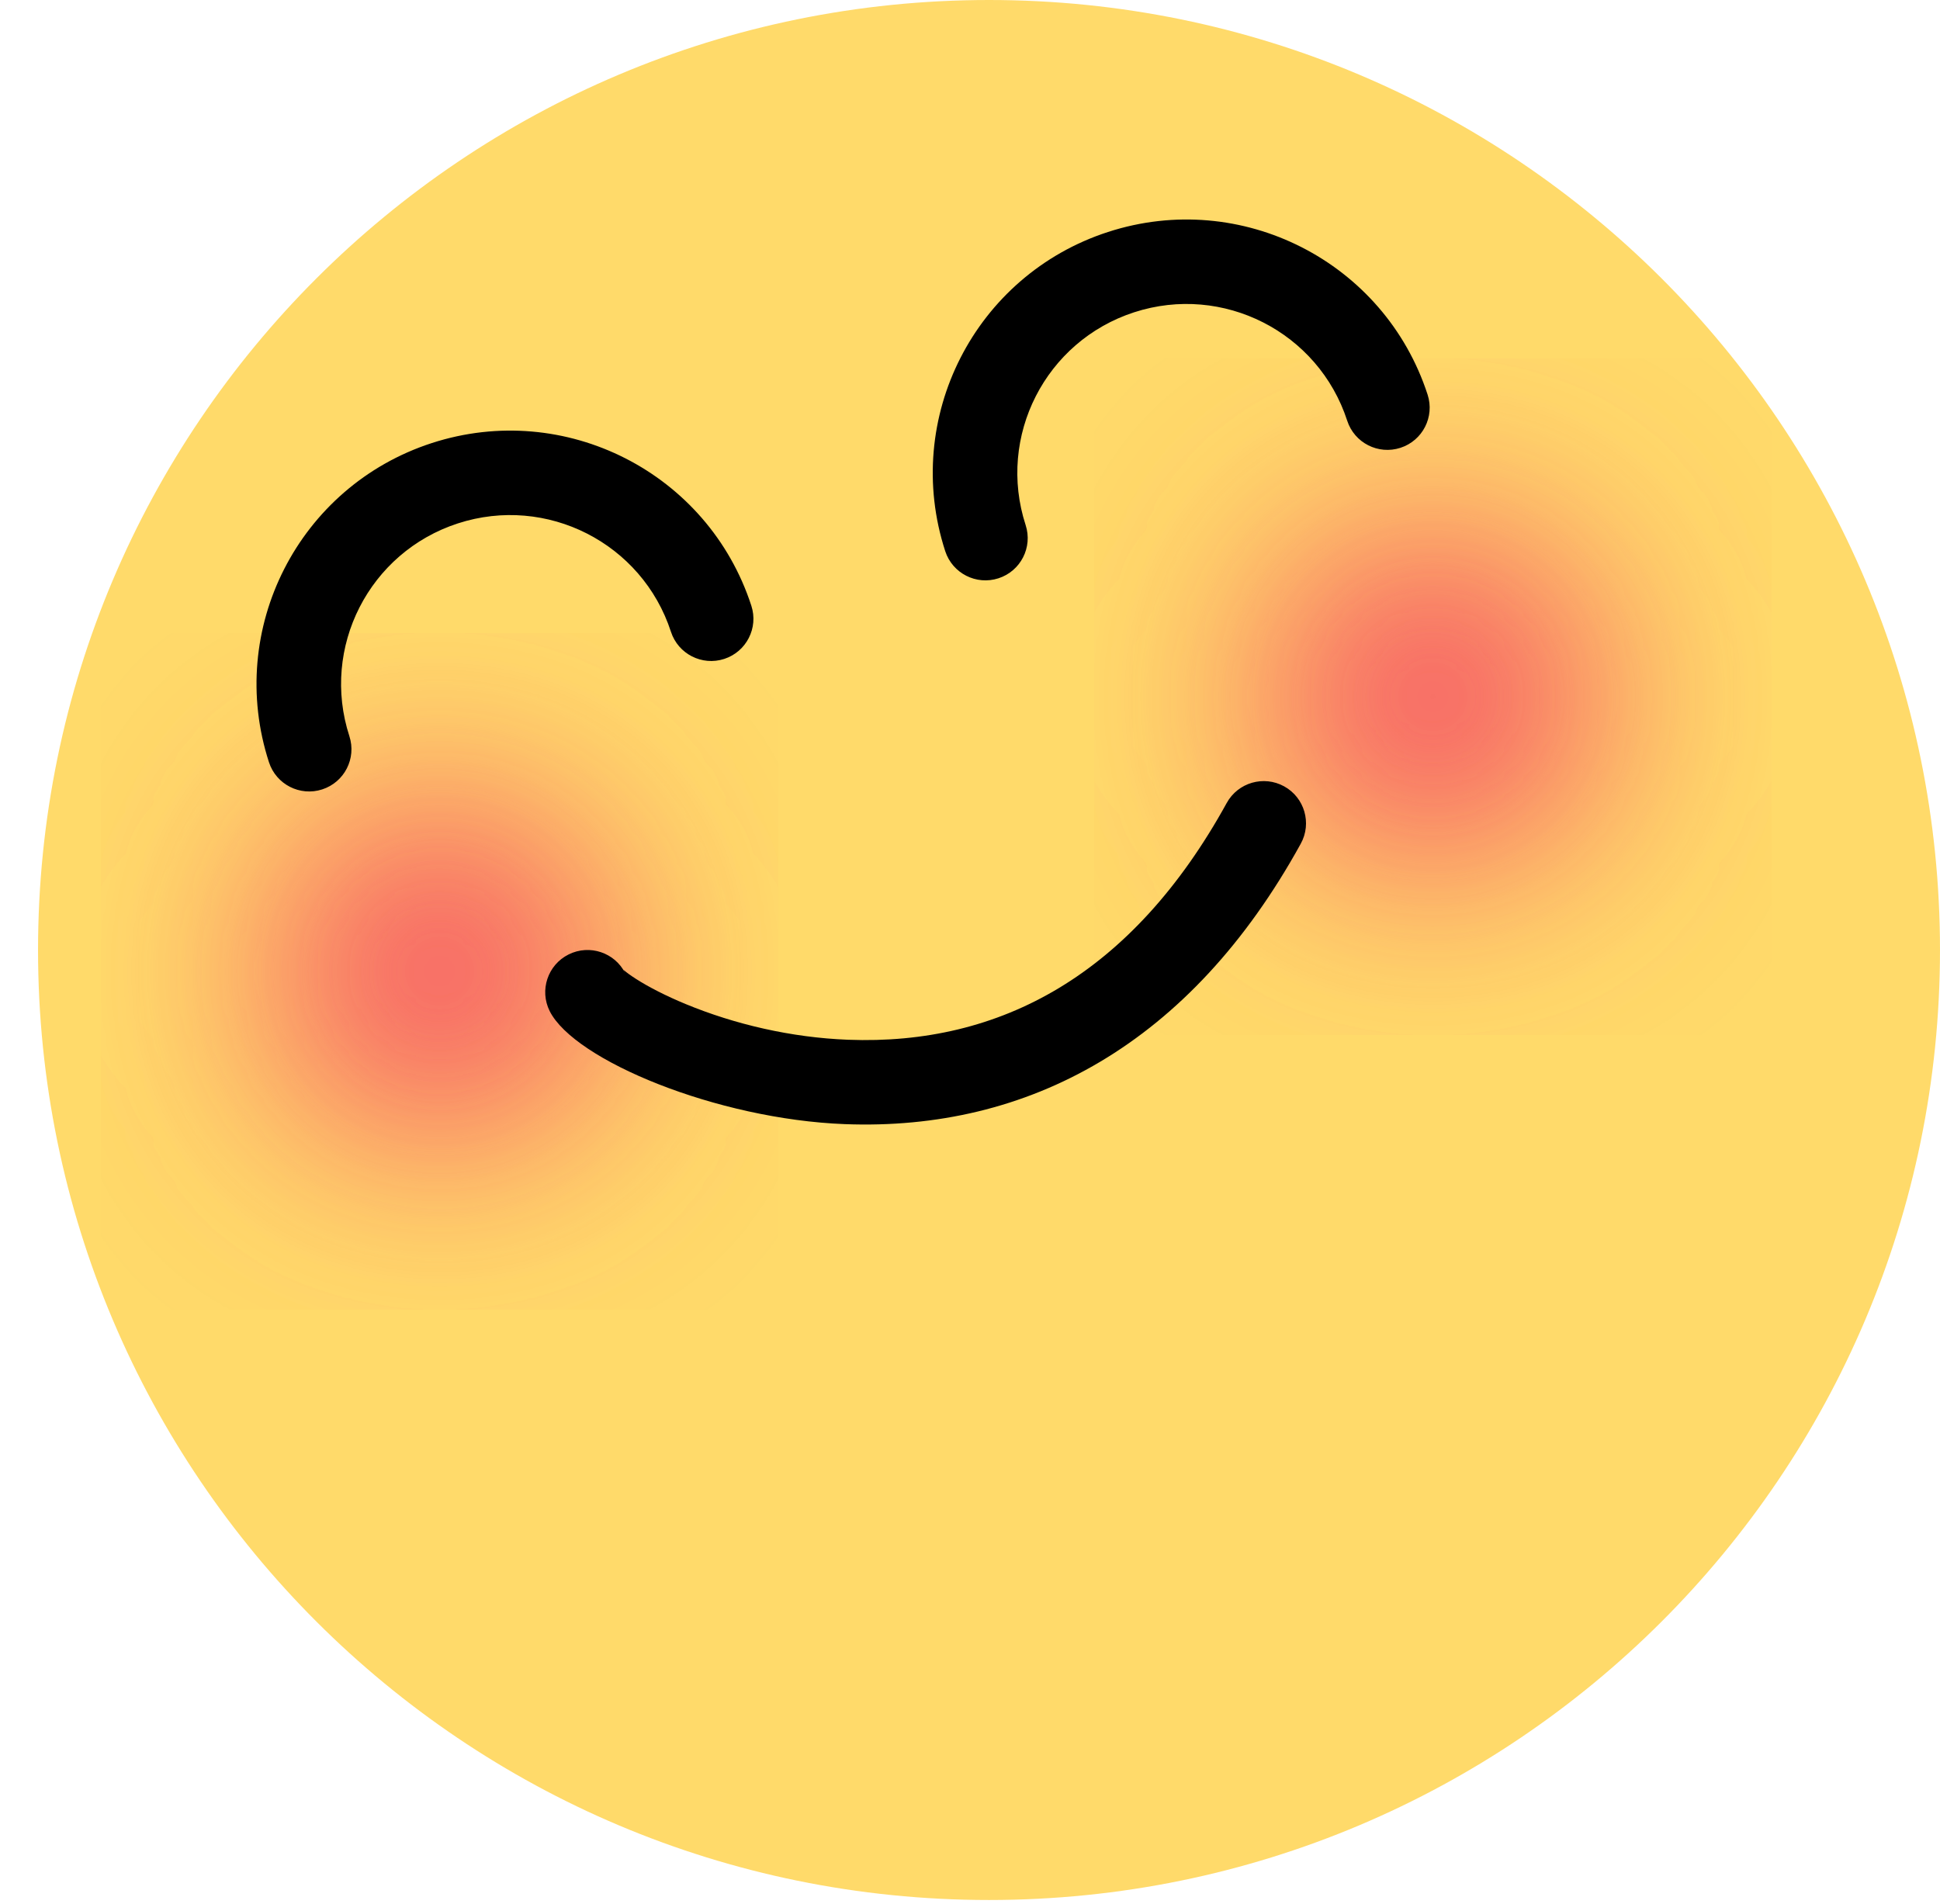
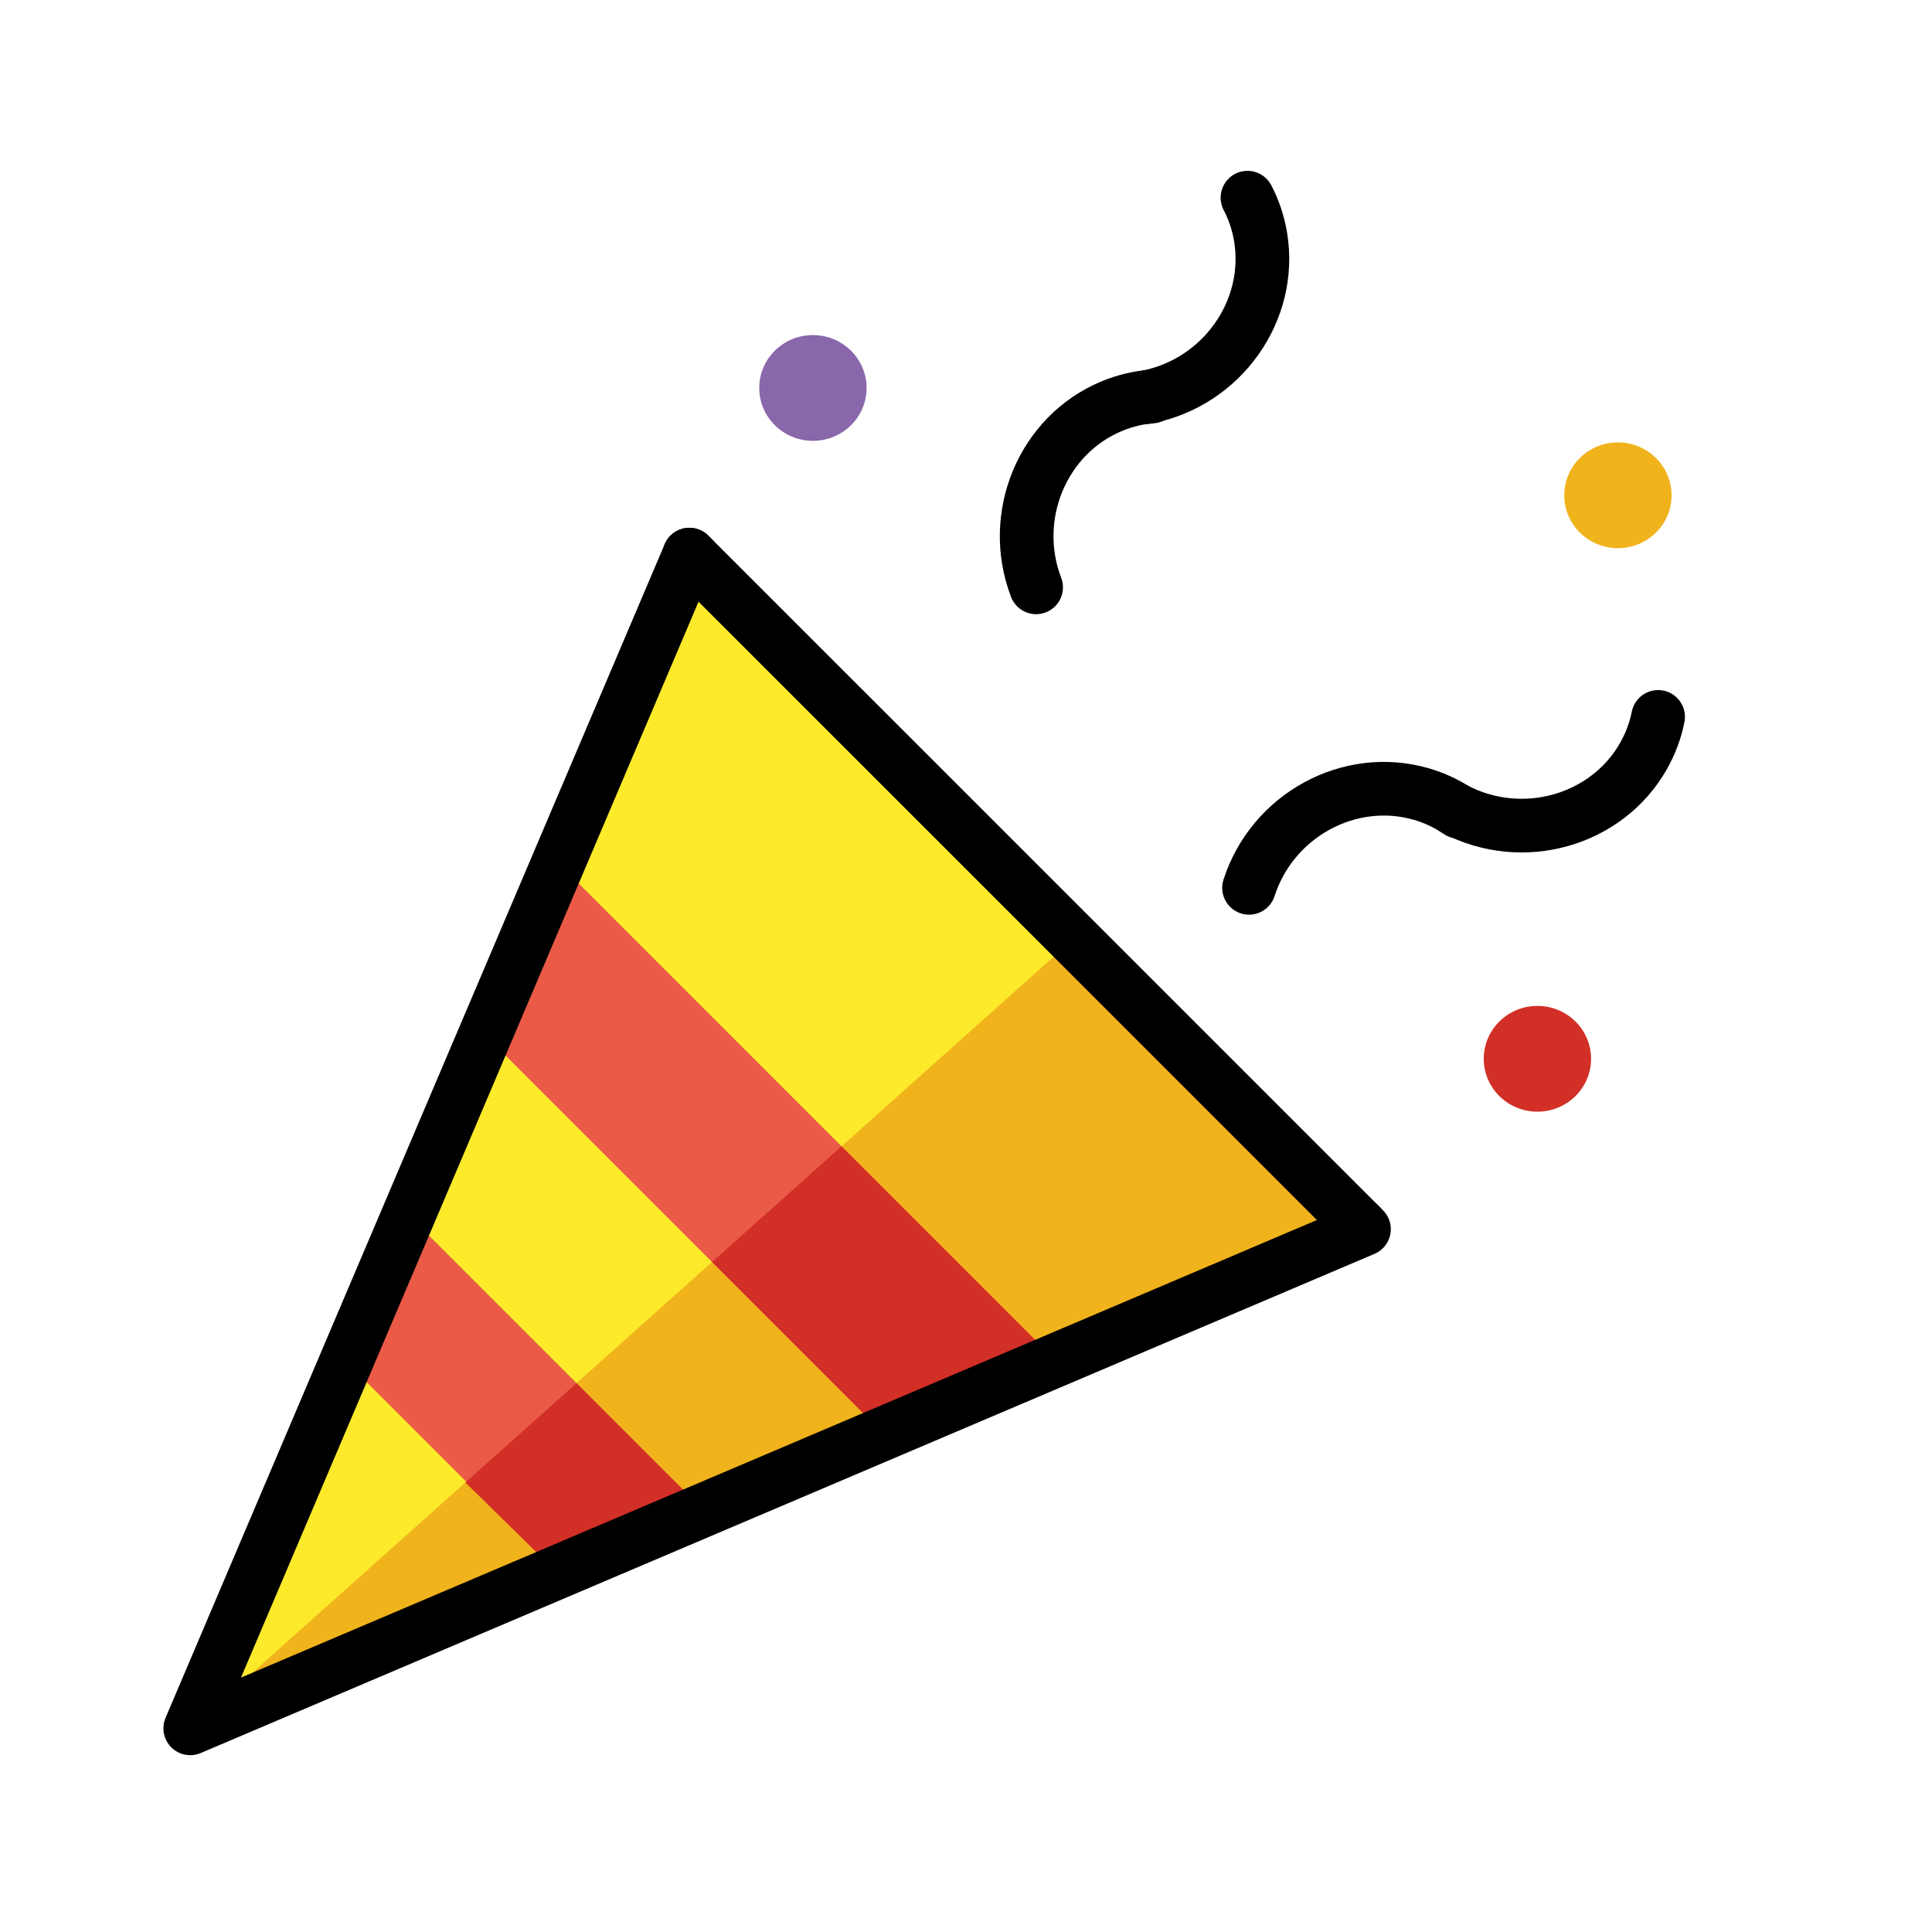
- <svg xmlns="http://www.w3.org/2000/svg" width="108px" height="106px" viewBox="0 0 108 106" version="1.1">
-   <defs>
-     <filter x="-50%" y="-50%" width="200%" height="200%" filterUnits="objectBoundingBox" id="filter-1">
-       <feGaussianBlur stdDeviation="5.882" in="SourceGraphic" result="blur" />
-     </filter>
-     <filter x="-50%" y="-50%" width="200%" height="200%" filterUnits="objectBoundingBox" id="filter-2">
-       <feGaussianBlur stdDeviation="5.882" in="SourceGraphic" result="blur" />
-     </filter>
-   </defs>
-   <g id="FB-emojii-Freebies" stroke="none" stroke-width="1" fill="none" fill-rule="evenodd">
-     <g transform="translate(-592, -99)" id="ya">
-       <g transform="translate(594.1176, 99)">
-         <g id="emoji" transform="translate(0, 0)">
-           <ellipse id="body" fill="#FFDA6A" cx="52.941" cy="52.895" rx="52.941" ry="52.895" />
-           <g id="expression" transform="translate(11.76471, 11.75439)">
-             <ellipse id="red" fill="#F55065" filter="url(#filter-1)" cx="10.588" cy="42.316" rx="9.412" ry="9.404" />
-             <ellipse id="red" fill="#F55065" filter="url(#filter-2)" cx="65.882" cy="27.035" rx="9.412" ry="9.404" />
-             <path d="M27.945,21.972 C25.536,14.563 17.571,10.508 10.156,12.915 C2.741,15.323 -1.317,23.28 1.092,30.689 C1.494,31.924 2.821,32.6 4.057,32.198 C5.293,31.797 5.969,30.471 5.568,29.236 C3.961,24.297 6.667,18.992 11.61,17.387 C16.554,15.782 21.864,18.485 23.47,23.424 C23.871,24.659 25.199,25.335 26.435,24.934 C27.671,24.533 28.347,23.206 27.945,21.972 Z M65.592,10.217 C63.183,2.808 55.218,-1.246 47.803,1.161 C40.388,3.568 36.33,11.526 38.739,18.935 C39.141,20.17 40.468,20.845 41.704,20.444 C42.94,20.043 43.616,18.717 43.215,17.482 C41.608,12.543 44.314,7.238 49.257,5.633 C54.201,4.028 59.511,6.731 61.117,11.67 C61.518,12.905 62.846,13.581 64.082,13.179 C65.318,12.778 65.994,11.452 65.592,10.217 Z M16.719,44.543 C18.088,47.278 26.022,50.562 33.145,50.836 C43.358,51.228 52.383,46.392 58.532,35.221 C59.159,34.083 58.743,32.654 57.605,32.028 C56.466,31.402 55.035,31.817 54.409,32.955 C49.138,42.53 41.798,46.463 33.326,46.138 C30.161,46.016 27.011,45.277 24.283,44.148 C23.189,43.695 22.23,43.203 21.518,42.747 C21.226,42.56 20.996,42.391 20.846,42.261 C20.817,42.235 20.838,42.259 20.928,42.44 C20.347,41.279 18.934,40.808 17.771,41.389 C16.609,41.969 16.138,43.381 16.719,44.543 Z" fill="#000000" />
-           </g>
-         </g>
-       </g>
-     </g>
+ <svg xmlns="http://www.w3.org/2000/svg" id="emoji" viewBox="0 0 72 72">
+   <g id="color">
+     <polygon fill="#F1B31C" stroke="none" points="26.181,20.181 38.75,32.75 51.319,45.319 29.789,54.28 8.26,63.24 17.22,41.711" />
+     <polygon fill="#FCEA2B" stroke="none" points="40,35 25.692,20.669 16.391,42.539 7.09,64.409" />
+     <polygon fill="#EA5A47" stroke="none" points="15.224,45.285 26.286,56.347 20.755,58.598 12.958,50.801" />
+     <polygon fill="#D22F27" stroke="none" points="17.343,55.248 20.755,58.598 26.286,56.347 21.485,51.546" />
+     <polygon fill="#EA5A47" stroke="none" points="20.805,32.163 27.501,38.859 39.2,50.558 32.927,53.422 24.756,45.25 18.15,38.645" />
+     <polygon fill="#D22F27" stroke="none" points="26.537,47.031 32.927,53.422 39.2,50.558 31.362,42.72" />
+     <ellipse cx="30.295" cy="14.458" rx="2" ry="1.971" fill="#8967aa" stroke="none" />
+     <path fill="#ea5a47" stroke="none" d="M23,37" />
+     <ellipse cx="60.295" cy="18.458" rx="2" ry="1.971" fill="#f1b31c" stroke="none" />
+     <ellipse cx="57.295" cy="39.458" rx="2" ry="1.971" fill="#d22f27" stroke="none" />
+   </g>
+   <g id="hair" />
+   <g id="skin" />
+   <g id="skin-shadow" />
+   <g id="line">
+     <polyline fill="none" stroke="#000000" stroke-linecap="round" stroke-linejoin="round" stroke-miterlimit="10" stroke-width="2" points="50.663,45.639 50.831,45.808 28.961,55.109 7.09,64.41 16.391,42.539 25.692,20.669" />
+     <polyline fill="none" stroke="#000000" stroke-linecap="round" stroke-linejoin="round" stroke-miterlimit="10" stroke-width="2" points="25.801,20.778 38.262,33.238 50.663,45.639" />
+     <line x1="25.692" x2="25.801" y1="20.669" y2="20.778" fill="none" stroke="#000000" stroke-linecap="round" stroke-linejoin="round" stroke-miterlimit="10" stroke-width="2" />
+     <path fill="none" stroke="#000000" stroke-linecap="round" stroke-linejoin="round" stroke-miterlimit="10" stroke-width="2" d="M46.49,7.367c0.235,0.449,0.403,0.943,0.49,1.473c0.451,2.747-1.447,5.414-4.239,5.957" />
+     <path fill="none" stroke="#000000" stroke-linecap="round" stroke-linejoin="round" stroke-miterlimit="10" stroke-width="2" d="M42.933,14.776c-0.505,0.038-1.013,0.157-1.509,0.364c-2.57,1.071-3.828,4.093-2.811,6.749" />
+     <path fill="none" stroke="#000000" stroke-linecap="round" stroke-linejoin="round" stroke-miterlimit="10" stroke-width="2" d="M61.793,26.717c-0.099,0.497-0.278,0.987-0.542,1.454c-1.372,2.422-4.523,3.309-7.038,1.98" />
+     <path fill="none" stroke="#000000" stroke-linecap="round" stroke-linejoin="round" stroke-miterlimit="10" stroke-width="2" d="M54.374,30.256c-0.417-0.287-0.888-0.513-1.404-0.663c-2.673-0.777-5.549,0.787-6.422,3.494" />
  </g>
</svg>
